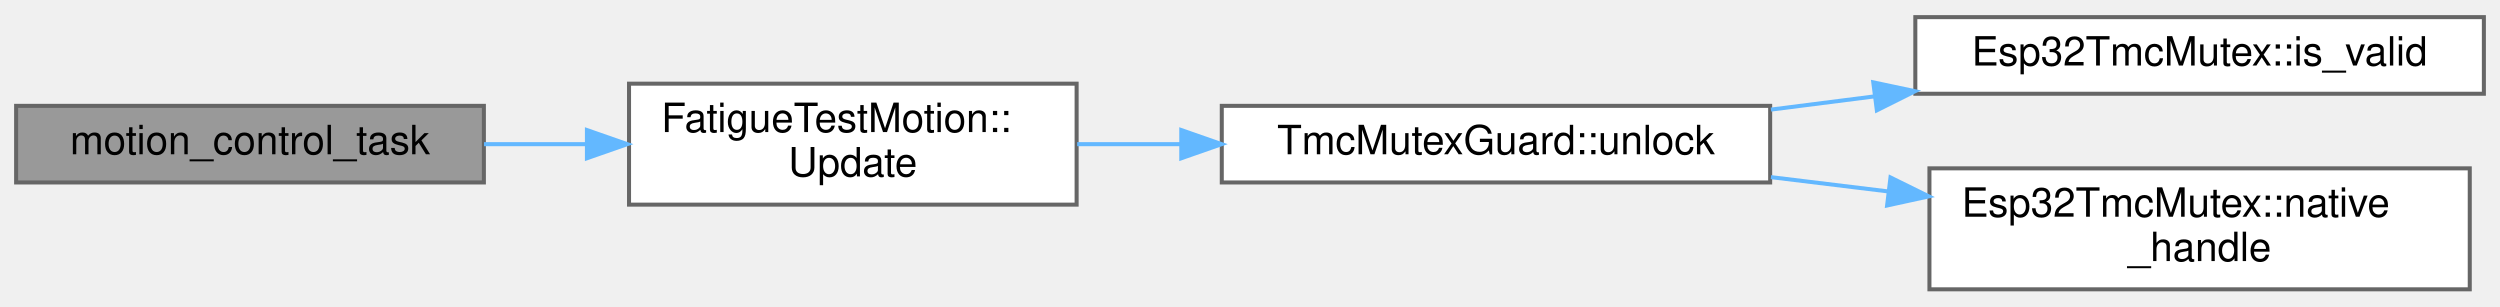
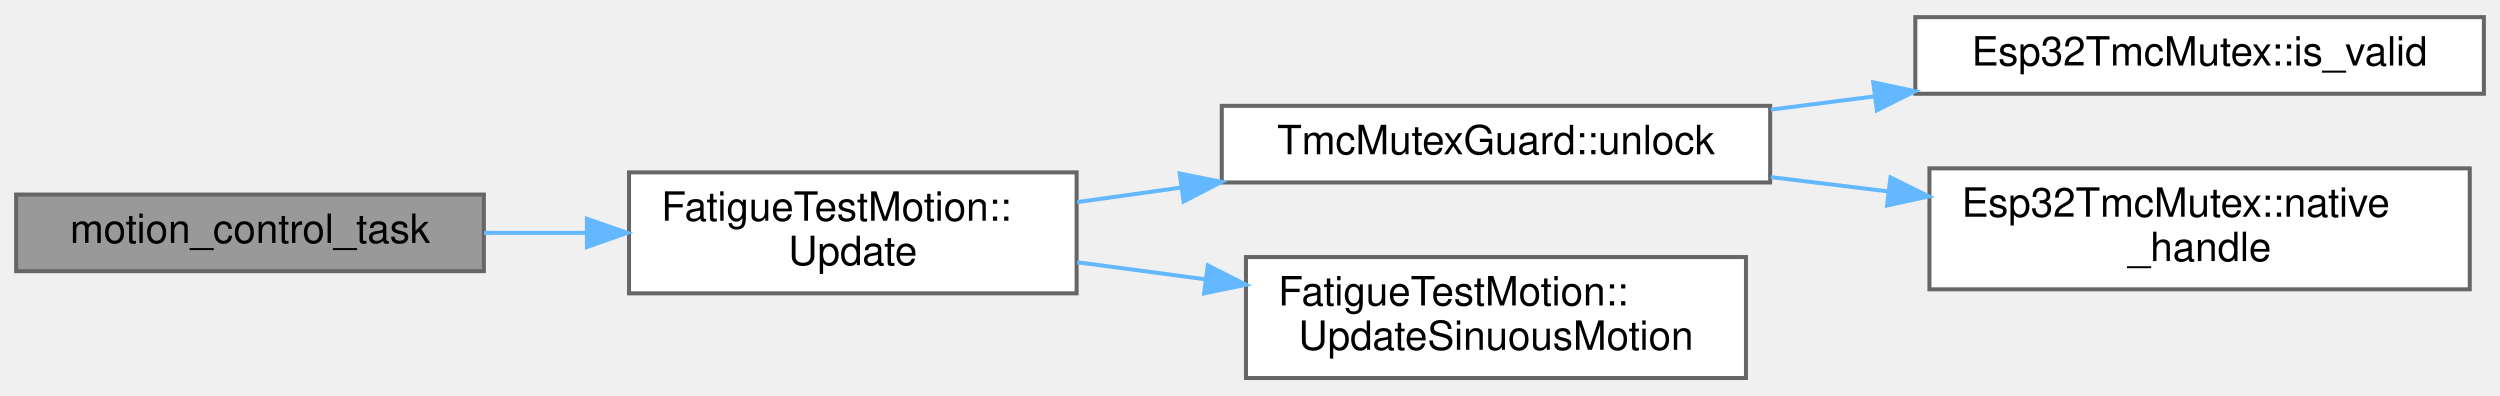
- <svg xmlns="http://www.w3.org/2000/svg" xmlns:xlink="http://www.w3.org/1999/xlink" width="620pt" height="76pt" viewBox="0.00 0.00 620.00 75.50">
-   <g id="graph0" class="graph" transform="scale(1 1) rotate(0) translate(4 71.5)">
+ <svg xmlns="http://www.w3.org/2000/svg" xmlns:xlink="http://www.w3.org/1999/xlink" width="620pt" height="98pt" viewBox="0.00 0.00 620.00 97.50">
+   <g id="graph0" class="graph" transform="scale(1 1) rotate(0) translate(4 93.5)">
    <g id="Node000001" class="node">
      <g id="a_Node000001">
        <a xlink:title="Motion control task - handles bounds finding and sinusoidal motion.">
          <polygon fill="#999999" stroke="#666666" points="116,-45.5 0,-45.5 0,-26.5 116,-26.5 116,-45.5" />
          <text text-anchor="middle" x="58" y="-33.5" font-family="Helvetica,sans-Serif" font-size="10.00">motion_control_task</text>
        </a>
      </g>
    </g>
    <g id="Node000002" class="node">
      <g id="a_Node000002">
        <a xlink:href="classFatigueTestMotion.html#a40e43a61bc8beddb3df12e7d3b72b141" target="_top" xlink:title="Update motion (call this in main loop, thread-safe)">
          <polygon fill="white" stroke="#666666" points="263,-51 152,-51 152,-21 263,-21 263,-51" />
          <text text-anchor="start" x="160" y="-39" font-family="Helvetica,sans-Serif" font-size="10.00">FatigueTestMotion::</text>
          <text text-anchor="middle" x="207.5" y="-28" font-family="Helvetica,sans-Serif" font-size="10.00">Update</text>
        </a>
      </g>
    </g>
    <g id="edge1_Node000001_Node000002" class="edge">
      <g id="a_edge1_Node000001_Node000002">
        <a xlink:title=" ">
          <path fill="none" stroke="#63b8ff" d="M116.03,-36C124.33,-36 132.92,-36 141.37,-36" />
          <polygon fill="#63b8ff" stroke="#63b8ff" points="141.56,-39.5 151.56,-36 141.56,-32.5 141.56,-39.5" />
        </a>
      </g>
    </g>
    <g id="Node000003" class="node">
      <g id="a_Node000003">
        <a xlink:href="classTmcMutexGuard.html#af6d5dcf4642c6732aea23ea2489caaaf" target="_top" xlink:title="Manually unlock mutex (called automatically in destructor)">
-           <polygon fill="white" stroke="#666666" points="435,-45.5 299,-45.5 299,-26.5 435,-26.5 435,-45.5" />
-           <text text-anchor="middle" x="367" y="-33.5" font-family="Helvetica,sans-Serif" font-size="10.00">TmcMutexGuard::unlock</text>
+           <polygon fill="white" stroke="#666666" points="435,-67.5 299,-67.5 299,-48.5 435,-48.5 435,-67.5" />
+           <text text-anchor="middle" x="367" y="-55.5" font-family="Helvetica,sans-Serif" font-size="10.00">TmcMutexGuard::unlock</text>
        </a>
      </g>
    </g>
    <g id="edge2_Node000002_Node000003" class="edge">
      <g id="a_edge2_Node000002_Node000003">
        <a xlink:title=" ">
-           <path fill="none" stroke="#63b8ff" d="M263.14,-36C271.45,-36 280.14,-36 288.81,-36" />
-           <polygon fill="#63b8ff" stroke="#63b8ff" points="288.96,-39.5 298.96,-36 288.96,-32.5 288.96,-39.5" />
+           <path fill="none" stroke="#63b8ff" d="M263.14,-43.63C271.45,-44.79 280.14,-46.01 288.81,-47.22" />
+           <polygon fill="#63b8ff" stroke="#63b8ff" points="288.57,-50.72 298.96,-48.64 289.54,-43.79 288.57,-50.72" />
+         </a>
+       </g>
+     </g>
+     <g id="Node000006" class="node">
+       <g id="a_Node000006">
+         <a xlink:href="classFatigueTestMotion.html#a00b20bc353584e6851ec34eb34c95205" target="_top" xlink:title="Update sinuous motion target position.">
+           <polygon fill="white" stroke="#666666" points="429,-30 305,-30 305,0 429,0 429,-30" />
+           <text text-anchor="start" x="313" y="-18" font-family="Helvetica,sans-Serif" font-size="10.00">FatigueTestMotion::</text>
+           <text text-anchor="middle" x="367" y="-7" font-family="Helvetica,sans-Serif" font-size="10.00">UpdateSinuousMotion</text>
+         </a>
+       </g>
+     </g>
+     <g id="edge5_Node000002_Node000006" class="edge">
+       <g id="a_edge5_Node000002_Node000006">
+         <a xlink:title=" ">
+           <path fill="none" stroke="#63b8ff" d="M263.14,-28.71C273.38,-27.35 284.21,-25.9 294.86,-24.49" />
+           <polygon fill="#63b8ff" stroke="#63b8ff" points="295.54,-27.93 304.99,-23.14 294.61,-20.99 295.54,-27.93" />
        </a>
      </g>
    </g>
    <g id="Node000004" class="node">
      <g id="a_Node000004">
        <a xlink:href="classEsp32TmcMutex.html#aa1c5042b5ace0f9a58c140b0f02db0f2" target="_top" xlink:title="Check if mutex is valid.">
-           <polygon fill="white" stroke="#666666" points="612,-67.5 471,-67.5 471,-48.5 612,-48.5 612,-67.5" />
-           <text text-anchor="middle" x="541.5" y="-55.5" font-family="Helvetica,sans-Serif" font-size="10.00">Esp32TmcMutex::is_valid</text>
+           <polygon fill="white" stroke="#666666" points="612,-89.5 471,-89.5 471,-70.5 612,-70.5 612,-89.5" />
+           <text text-anchor="middle" x="541.5" y="-77.5" font-family="Helvetica,sans-Serif" font-size="10.00">Esp32TmcMutex::is_valid</text>
        </a>
      </g>
    </g>
    <g id="edge3_Node000003_Node000004" class="edge">
      <g id="a_edge3_Node000003_Node000004">
        <a xlink:title=" ">
-           <path fill="none" stroke="#63b8ff" d="M435.19,-44.57C443.62,-45.64 452.31,-46.75 460.9,-47.85" />
-           <polygon fill="#63b8ff" stroke="#63b8ff" points="460.57,-51.33 470.94,-49.13 461.46,-44.39 460.57,-51.33" />
+           <path fill="none" stroke="#63b8ff" d="M435.19,-66.57C443.62,-67.64 452.31,-68.75 460.9,-69.85" />
+           <polygon fill="#63b8ff" stroke="#63b8ff" points="460.57,-73.33 470.94,-71.13 461.46,-66.39 460.57,-73.33" />
        </a>
      </g>
    </g>
    <g id="Node000005" class="node">
      <g id="a_Node000005">
        <a xlink:href="classEsp32TmcMutex.html#a7921afd7a51298dbdeec91d115871e7f" target="_top" xlink:title="Get native mutex handle.">
-           <polygon fill="white" stroke="#666666" points="608.5,-30 474.5,-30 474.5,0 608.5,0 608.5,-30" />
-           <text text-anchor="start" x="482.5" y="-18" font-family="Helvetica,sans-Serif" font-size="10.00">Esp32TmcMutex::native</text>
-           <text text-anchor="middle" x="541.5" y="-7" font-family="Helvetica,sans-Serif" font-size="10.00">_handle</text>
+           <polygon fill="white" stroke="#666666" points="608.5,-52 474.5,-52 474.5,-22 608.5,-22 608.5,-52" />
+           <text text-anchor="start" x="482.5" y="-40" font-family="Helvetica,sans-Serif" font-size="10.00">Esp32TmcMutex::native</text>
+           <text text-anchor="middle" x="541.5" y="-29" font-family="Helvetica,sans-Serif" font-size="10.00">_handle</text>
        </a>
      </g>
    </g>
    <g id="edge4_Node000003_Node000005" class="edge">
      <g id="a_edge4_Node000003_Node000005">
        <a xlink:title=" ">
-           <path fill="none" stroke="#63b8ff" d="M435.19,-27.82C444.74,-26.66 454.61,-25.46 464.32,-24.27" />
-           <polygon fill="#63b8ff" stroke="#63b8ff" points="464.84,-27.74 474.35,-23.05 464,-20.79 464.84,-27.74" />
+           <path fill="none" stroke="#63b8ff" d="M435.19,-49.82C444.74,-48.66 454.61,-47.46 464.32,-46.27" />
+           <polygon fill="#63b8ff" stroke="#63b8ff" points="464.84,-49.74 474.35,-45.05 464,-42.79 464.84,-49.74" />
        </a>
      </g>
    </g>
  </g>
</svg>
